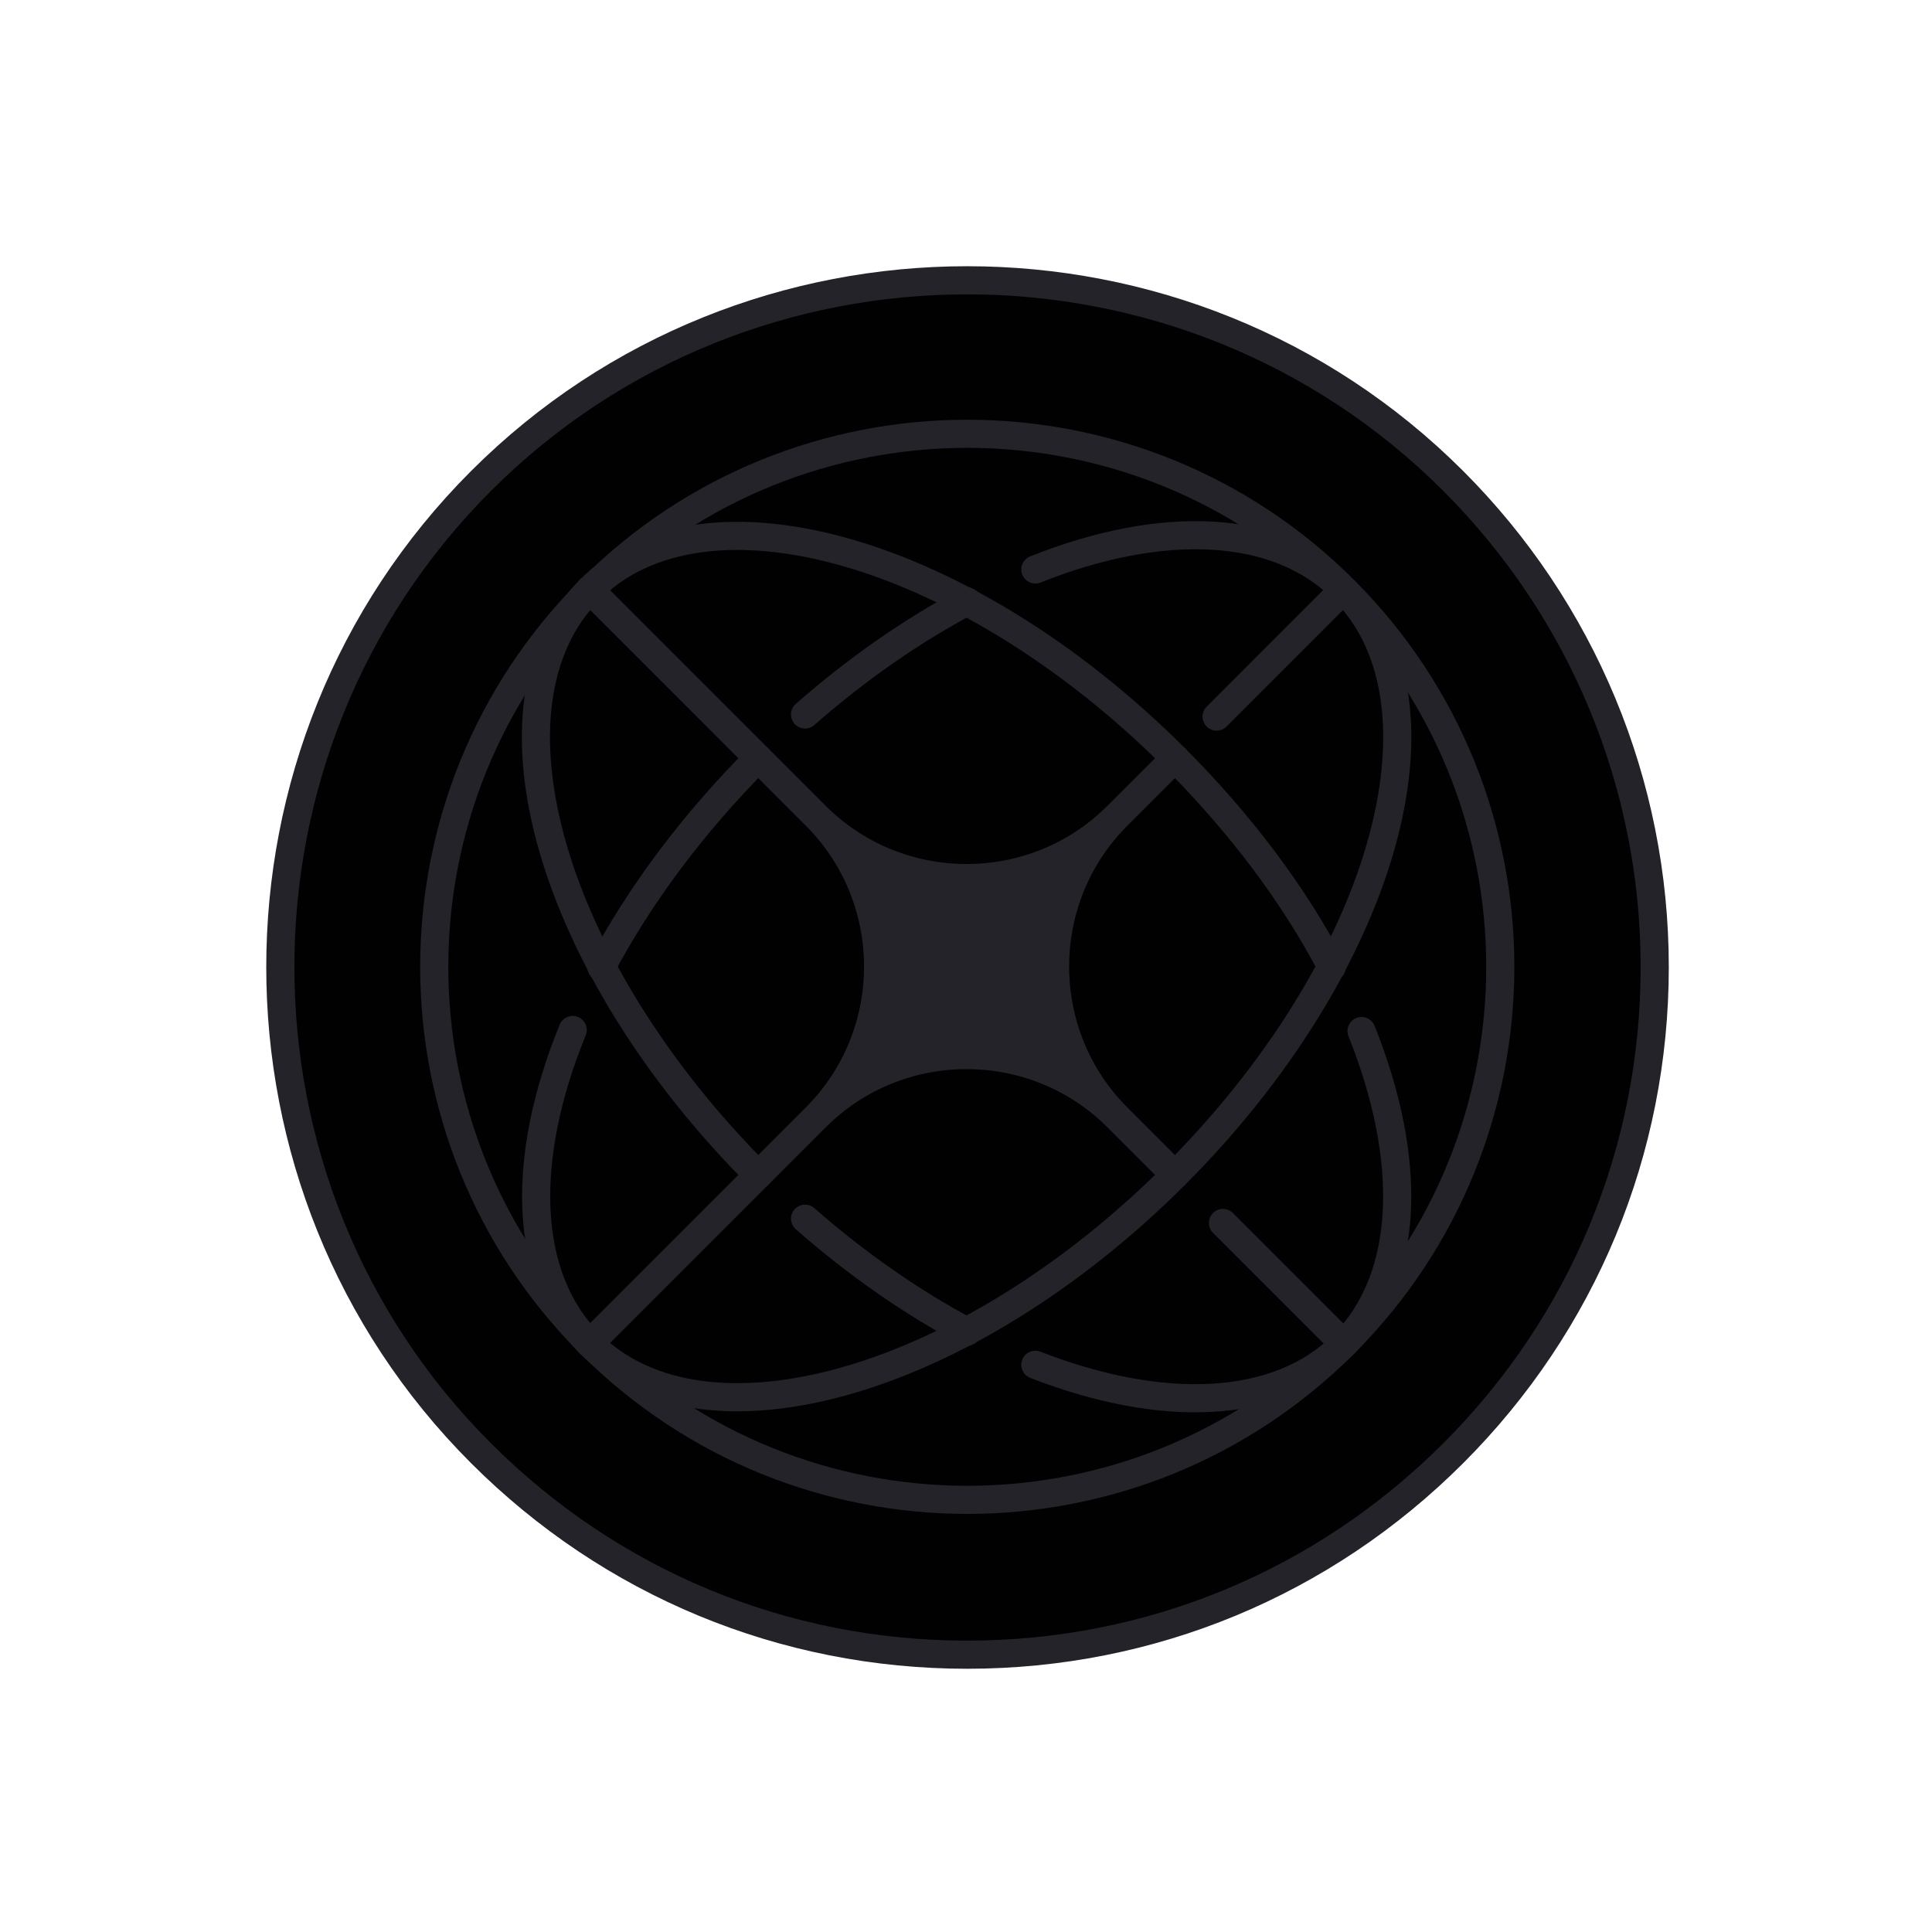
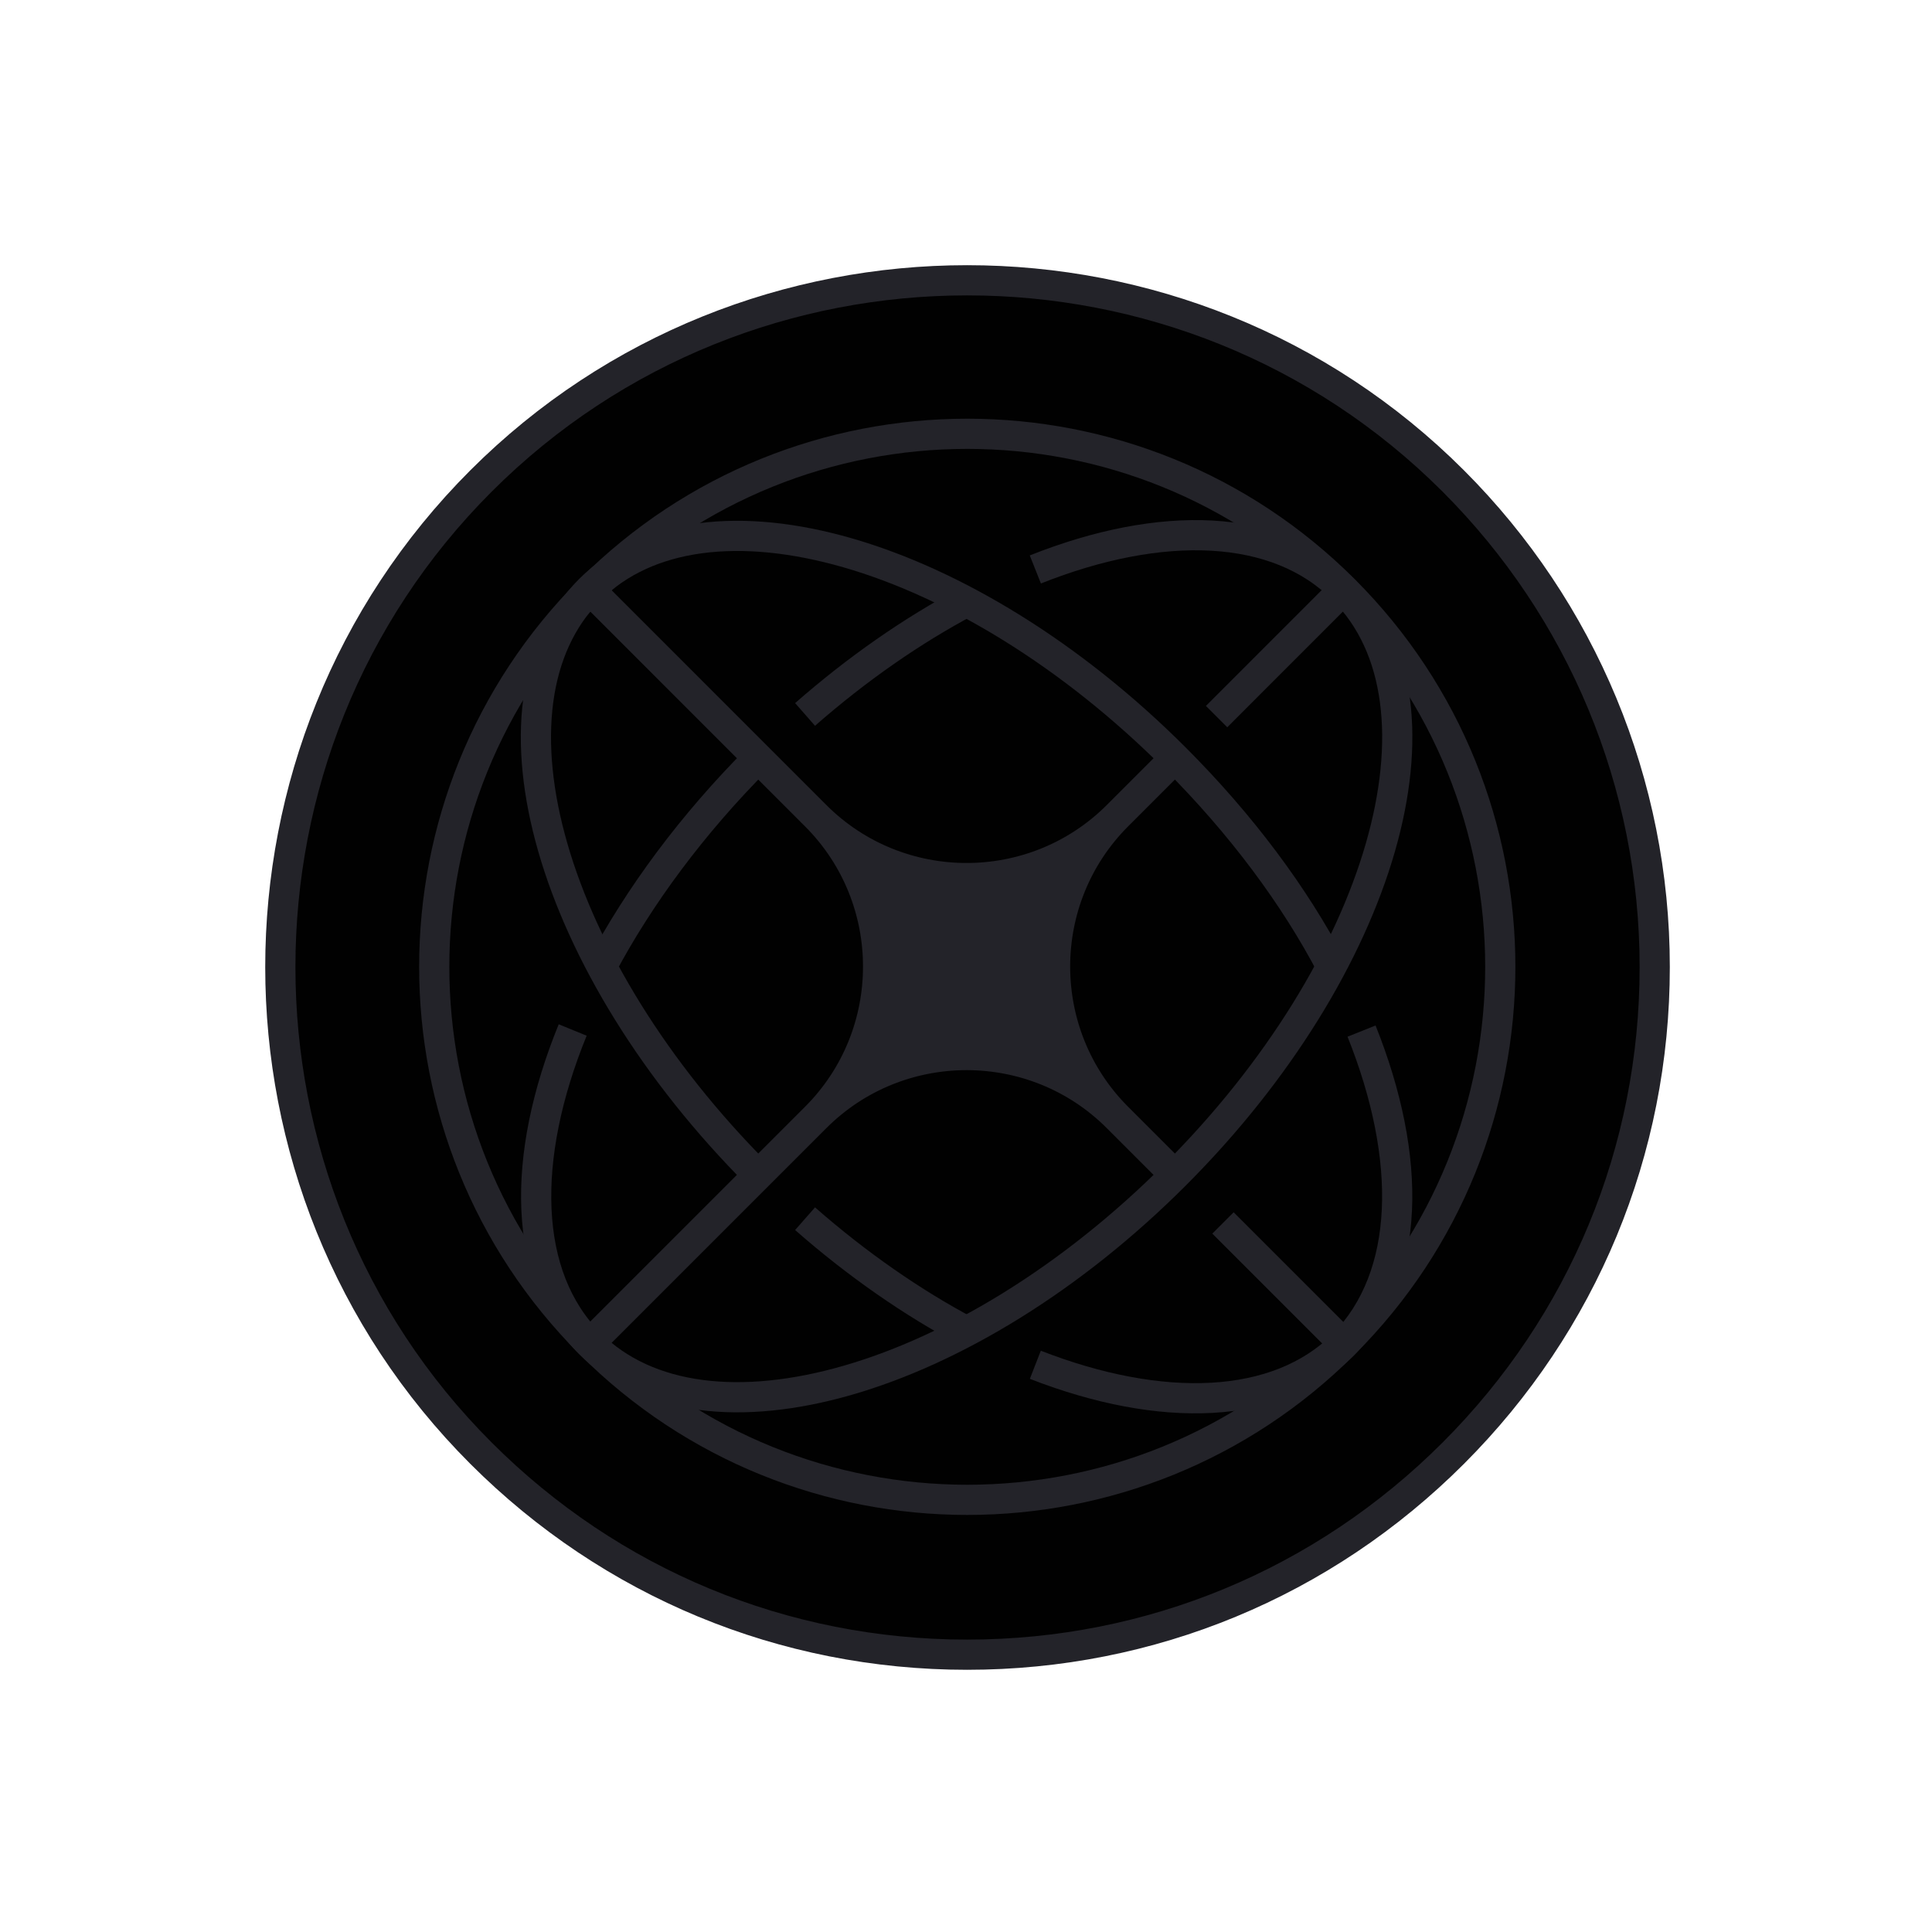
<svg xmlns="http://www.w3.org/2000/svg" width="64" height="64" viewBox="0 0 64 64" fill="none">
-   <path d="M48.141 15.933C39.277 7.069 24.798 7.069 15.934 15.933C7.07 24.797 7.07 39.276 15.934 48.139C20.242 52.448 25.963 54.814 32.037 54.814C38.111 54.814 43.832 52.448 48.141 48.139C52.449 43.831 54.815 38.11 54.815 32.036C54.815 25.962 52.413 20.206 48.141 15.933Z" fill="#010101" stroke="#232329" stroke-width="0.932" stroke-miterlimit="10" />
-   <path d="M44.527 44.513C51.423 37.617 51.423 26.437 44.527 19.542C37.632 12.646 26.452 12.646 19.556 19.542C12.661 26.437 12.661 37.617 19.556 44.513C26.452 51.408 37.632 51.408 44.527 44.513Z" stroke="#232329" stroke-width="0.932" stroke-miterlimit="10" stroke-linecap="round" stroke-linejoin="round" />
-   <path d="M26.669 23.667C28.4 22.149 30.236 20.877 32.037 19.924" stroke="#232329" stroke-width="0.932" stroke-miterlimit="10" stroke-linecap="round" stroke-linejoin="round" />
-   <path d="M19.924 32.037C21.16 29.706 22.926 27.305 25.116 25.115" stroke="#232329" stroke-width="0.932" stroke-miterlimit="10" stroke-linecap="round" stroke-linejoin="round" />
-   <path d="M34.297 18.864C38.464 17.205 42.314 17.311 44.503 19.535C48.317 23.349 45.81 32.036 38.923 38.923C32.037 45.809 23.35 48.316 19.536 44.502C17.311 42.278 17.241 38.358 18.971 34.12" stroke="#232329" stroke-width="0.932" stroke-miterlimit="10" stroke-linecap="round" stroke-linejoin="round" />
-   <path d="M45.103 34.156C46.799 38.394 46.728 42.279 44.503 44.539C42.314 46.728 38.464 46.834 34.297 45.21" stroke="#232329" stroke-width="0.932" stroke-miterlimit="10" stroke-linecap="round" stroke-linejoin="round" />
-   <path d="M25.116 38.923C18.23 32.036 15.722 23.349 19.536 19.535C23.35 15.721 32.037 18.229 38.924 25.115C41.113 27.304 42.879 29.67 44.115 32.036" stroke="#232329" stroke-width="0.932" stroke-miterlimit="10" stroke-linecap="round" stroke-linejoin="round" />
-   <path d="M32.037 44.114C30.236 43.161 28.4 41.89 26.669 40.371" stroke="#232329" stroke-width="0.932" stroke-miterlimit="10" stroke-linecap="round" stroke-linejoin="round" />
-   <path d="M40.513 40.512L44.503 44.502" stroke="#232329" stroke-width="0.932" stroke-miterlimit="10" stroke-linecap="round" stroke-linejoin="round" />
-   <path d="M38.923 38.923L37.016 37.016C34.262 34.261 29.777 34.261 27.022 37.016L19.536 44.502L27.022 37.016C29.777 34.261 29.777 29.776 27.022 27.022L19.536 19.535L27.022 27.022C29.777 29.776 34.262 29.776 37.016 27.022L38.923 25.115L37.016 27.022C34.262 29.776 34.262 34.261 37.016 37.016L38.923 38.923Z" fill="#232329" stroke="#232329" stroke-width="0.932" stroke-miterlimit="10" stroke-linecap="round" stroke-linejoin="round" />
-   <path d="M44.503 19.535L40.301 23.738" stroke="#232329" stroke-width="0.932" stroke-miterlimit="10" stroke-linecap="round" stroke-linejoin="round" />
+   <path d="M48.141 15.933C39.277 7.069 24.798 7.069 15.934 15.933C7.07 24.797 7.07 39.276 15.934 48.139C20.242 52.448 25.963 54.814 32.037 54.814C38.111 54.814 43.832 52.448 48.141 48.139C52.449 43.831 54.815 38.11 54.815 32.036C54.815 25.962 52.413 20.206 48.141 15.933Z" fill="#010101" stroke="#232329" strokeWidth="0.932" strokeMiterlimit="10" />
+   <path d="M44.527 44.513C51.423 37.617 51.423 26.437 44.527 19.542C37.632 12.646 26.452 12.646 19.556 19.542C12.661 26.437 12.661 37.617 19.556 44.513C26.452 51.408 37.632 51.408 44.527 44.513Z" stroke="#232329" strokeWidth="0.932" strokeMiterlimit="10" strokeLinecap="round" strokeLinejoin="round" />
+   <path d="M26.669 23.667C28.4 22.149 30.236 20.877 32.037 19.924" stroke="#232329" strokeWidth="0.932" strokeMiterlimit="10" strokeLinecap="round" strokeLinejoin="round" />
+   <path d="M19.924 32.037C21.16 29.706 22.926 27.305 25.116 25.115" stroke="#232329" strokeWidth="0.932" strokeMiterlimit="10" strokeLinecap="round" strokeLinejoin="round" />
+   <path d="M34.297 18.864C38.464 17.205 42.314 17.311 44.503 19.535C48.317 23.349 45.81 32.036 38.923 38.923C32.037 45.809 23.35 48.316 19.536 44.502C17.311 42.278 17.241 38.358 18.971 34.12" stroke="#232329" strokeWidth="0.932" strokeMiterlimit="10" strokeLinecap="round" strokeLinejoin="round" />
+   <path d="M45.103 34.156C46.799 38.394 46.728 42.279 44.503 44.539C42.314 46.728 38.464 46.834 34.297 45.21" stroke="#232329" strokeWidth="0.932" strokeMiterlimit="10" strokeLinecap="round" strokeLinejoin="round" />
+   <path d="M25.116 38.923C18.23 32.036 15.722 23.349 19.536 19.535C23.35 15.721 32.037 18.229 38.924 25.115C41.113 27.304 42.879 29.67 44.115 32.036" stroke="#232329" strokeWidth="0.932" strokeMiterlimit="10" strokeLinecap="round" strokeLinejoin="round" />
+   <path d="M32.037 44.114C30.236 43.161 28.4 41.89 26.669 40.371" stroke="#232329" strokeWidth="0.932" strokeMiterlimit="10" strokeLinecap="round" strokeLinejoin="round" />
+   <path d="M40.513 40.512L44.503 44.502" stroke="#232329" strokeWidth="0.932" strokeMiterlimit="10" strokeLinecap="round" strokeLinejoin="round" />
+   <path d="M38.923 38.923L37.016 37.016C34.262 34.261 29.777 34.261 27.022 37.016L19.536 44.502L27.022 37.016C29.777 34.261 29.777 29.776 27.022 27.022L19.536 19.535L27.022 27.022C29.777 29.776 34.262 29.776 37.016 27.022L38.923 25.115L37.016 27.022C34.262 29.776 34.262 34.261 37.016 37.016L38.923 38.923Z" fill="#232329" stroke="#232329" strokeWidth="0.932" strokeMiterlimit="10" strokeLinecap="round" strokeLinejoin="round" />
+   <path d="M44.503 19.535L40.301 23.738" stroke="#232329" strokeWidth="0.932" strokeMiterlimit="10" strokeLinecap="round" strokeLinejoin="round" />
</svg>
